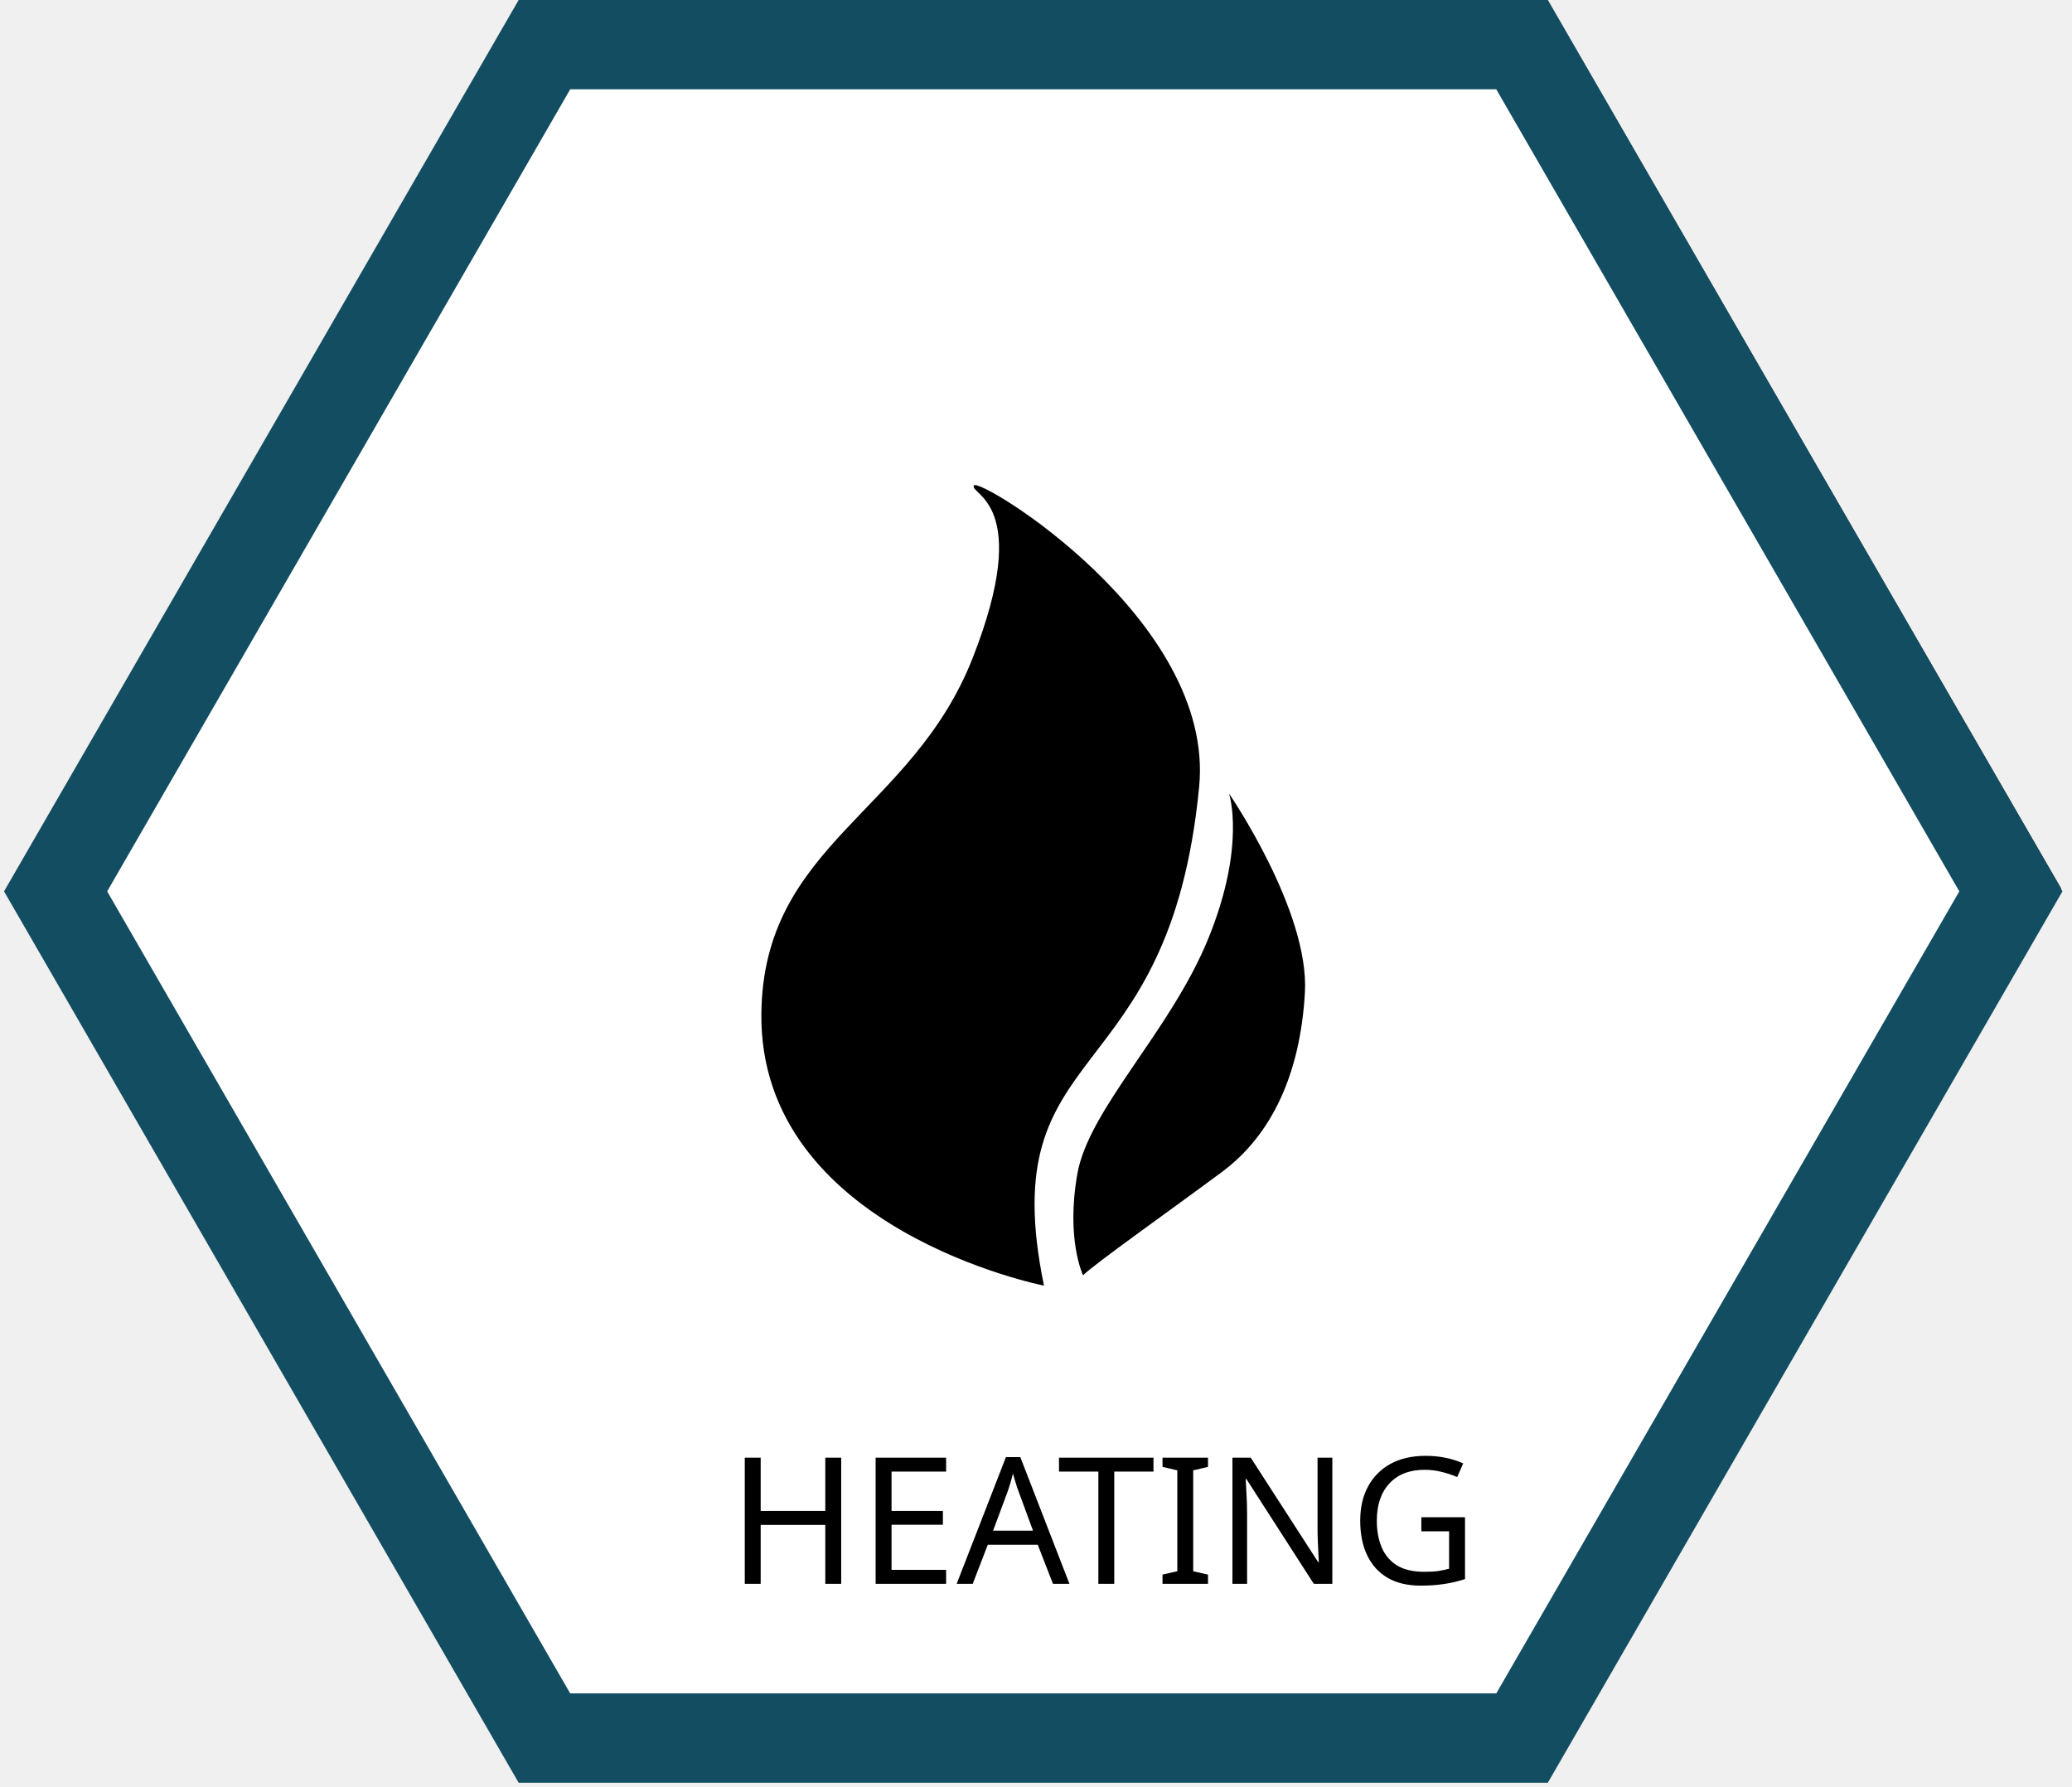
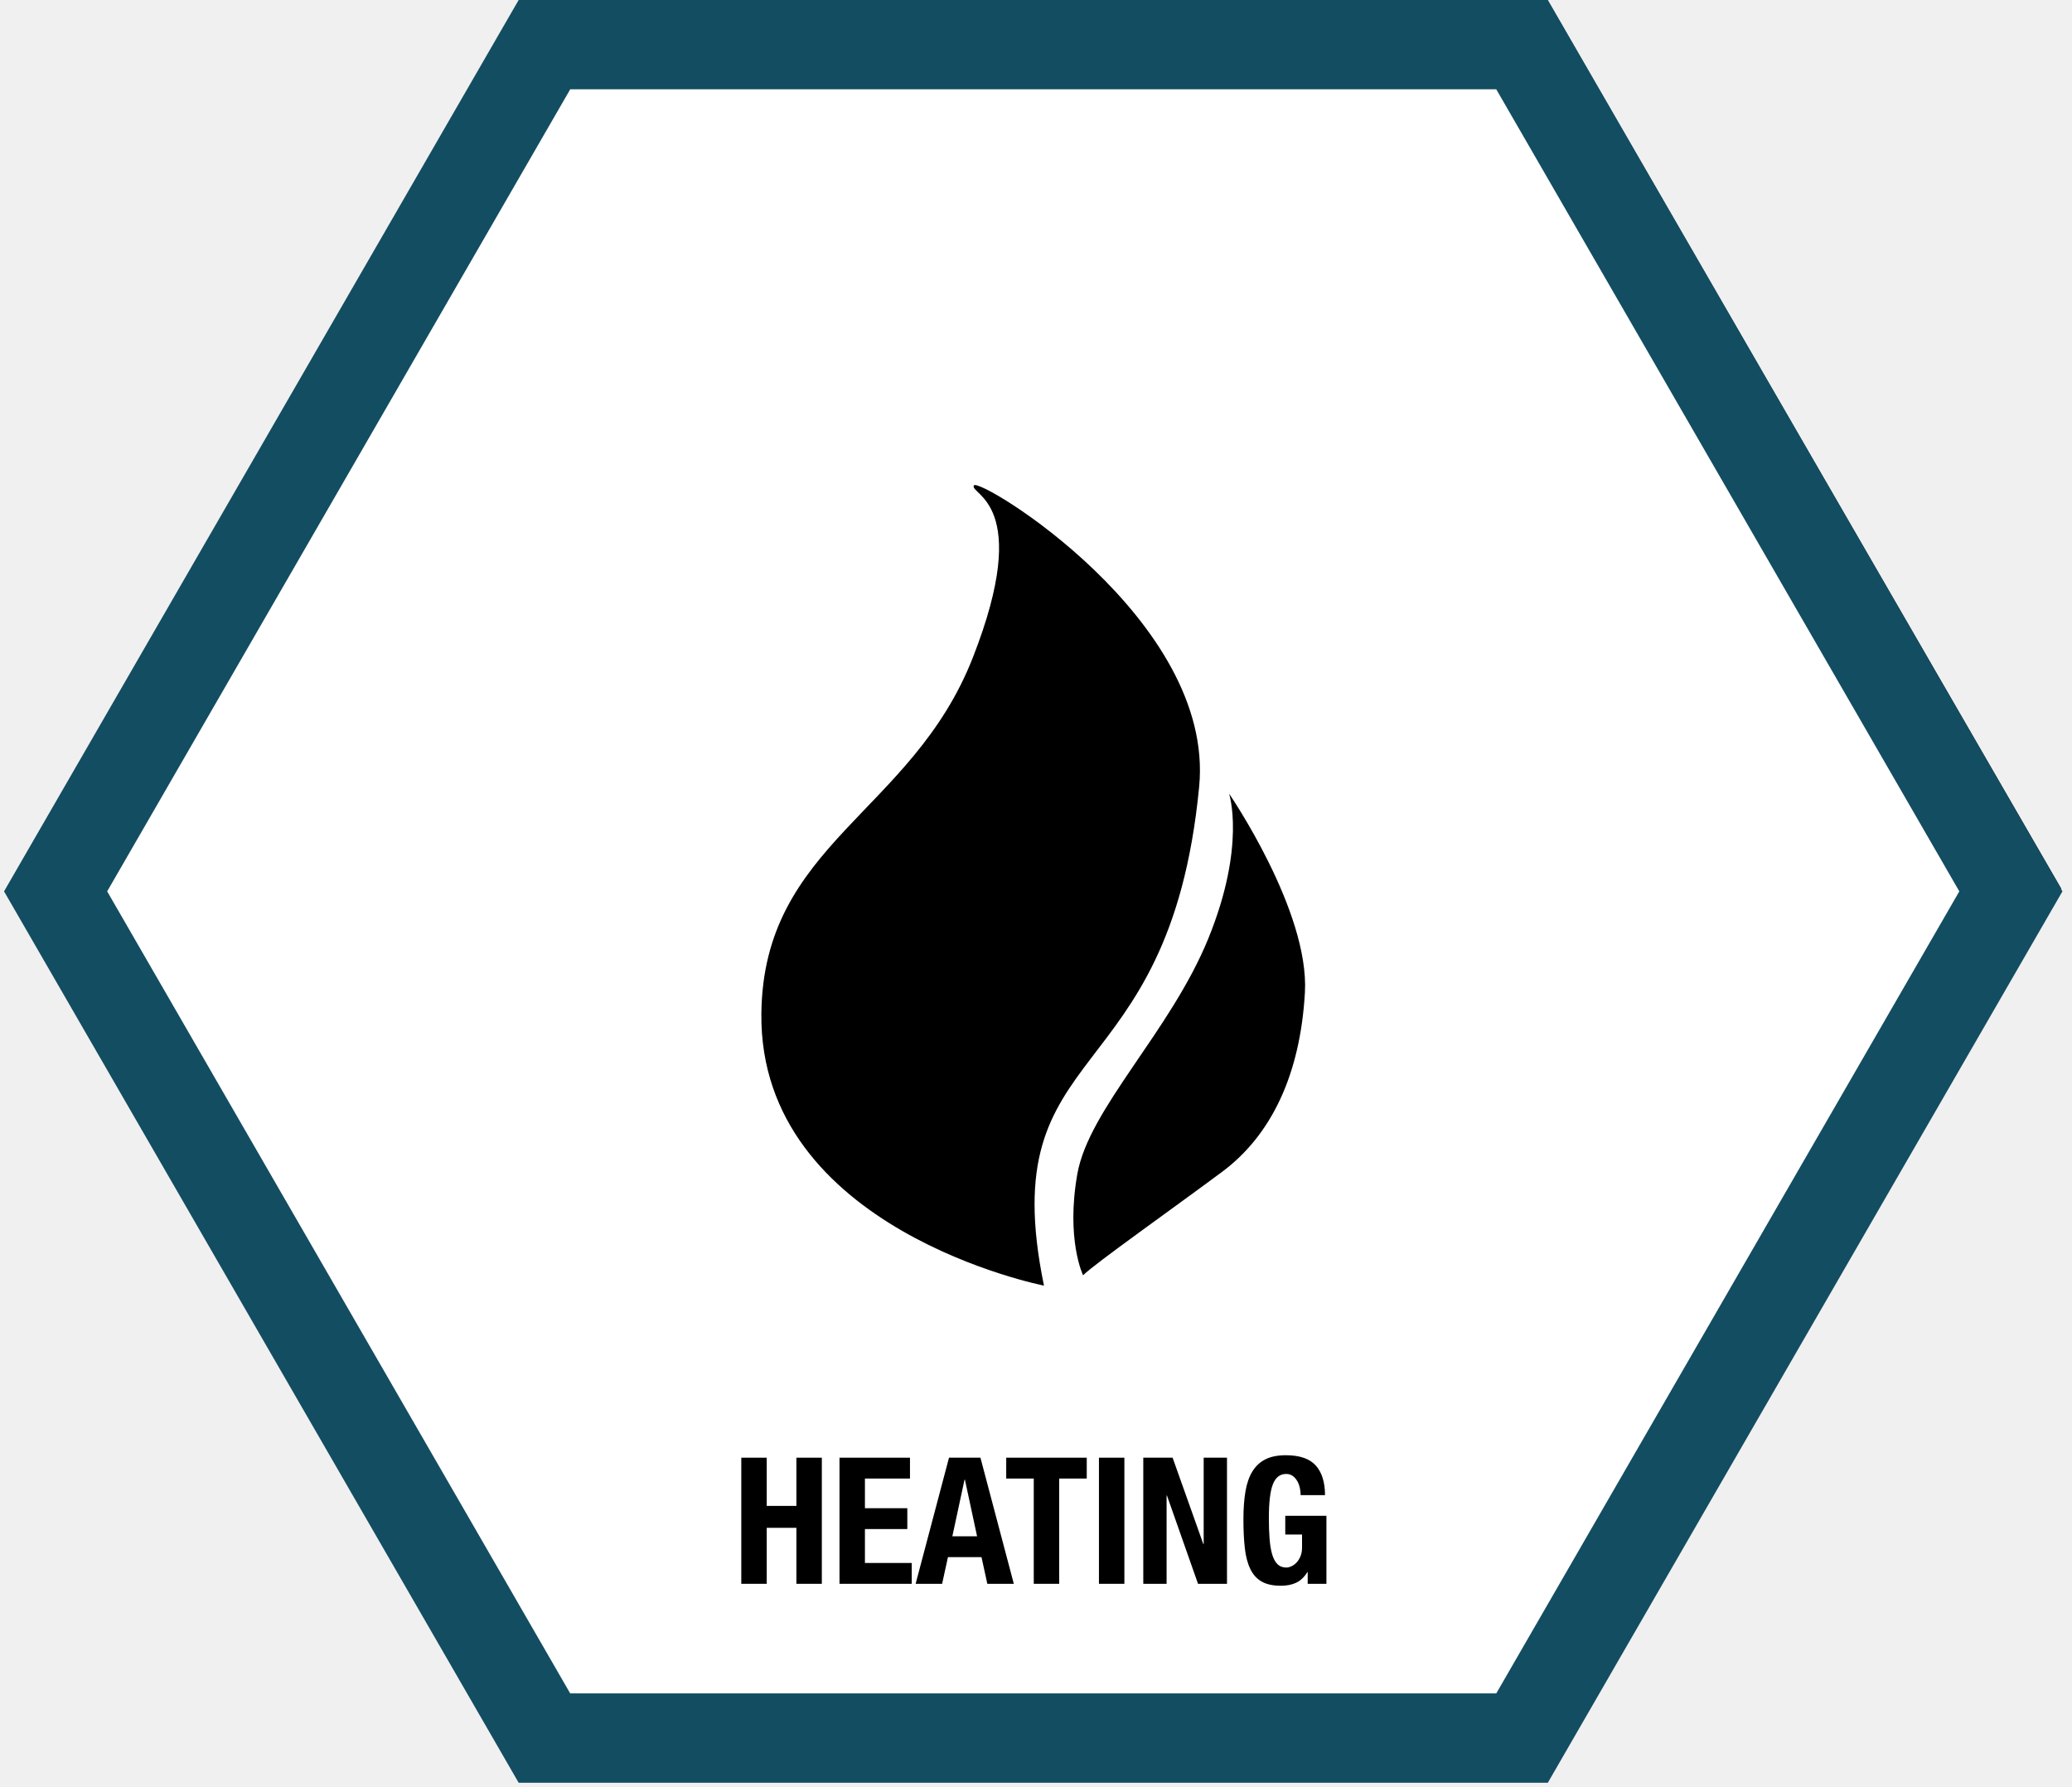
<svg xmlns="http://www.w3.org/2000/svg" version="1.1" x="0px" y="0px" width="232px" height="200px" viewBox="-0.449 0 232 200" overflow="visible" enable-background="new -0.449 0 232 200" xml:space="preserve">
  <defs>
</defs>
  <g>
    <polygon fill="#141414" points="60.667,194 6.026,99.5 60.667,5 169.935,5 224.577,99.5 169.935,194  " />
    <path fill="#092630" d="M167.05,10l51.751,89.5L167.05,189H63.551l-51.75-89.5L63.551,10H167.05 M172.82,0h-5.77H63.551h-5.77   l-2.888,4.995L3.144,94.494L0.25,99.5l2.894,5.006l51.75,89.5L57.782,199h5.77H167.05h5.77l2.888-4.994l51.751-89.5l2.895-5.006   l-2.895-5.006l-51.751-89.5L172.82,0L172.82,0z" />
  </g>
  <g display="none">
    <polygon display="inline" fill="#092630" points="60.417,194 5.775,99.5 60.417,5 169.685,5 224.327,99.5 169.685,194  " />
    <path display="inline" fill="#134D61" d="M166.8,10l51.751,89.5L166.8,189H63.301l-51.75-89.5L63.301,10H166.8 M172.57,0h-5.77   H63.301h-5.769l-2.888,4.995L2.894,94.494L0,99.5l2.894,5.006l51.75,89.5L57.532,199h5.769H166.8h5.77l2.888-4.994l51.751-89.5   l2.895-5.006l-2.895-5.006l-51.751-89.5L172.57,0L172.57,0z" />
  </g>
  <g display="none">
    <polygon display="inline" fill="#2599C1" points="60.417,194 5.775,99.5 60.417,5 169.685,5 224.327,99.5 169.685,194  " />
    <path display="inline" fill="#134D61" d="M166.8,10l51.751,89.5L166.8,189H63.301l-51.75-89.5L63.301,10H166.8 M172.57,0h-5.77   H63.301h-5.769l-2.888,4.995L2.894,94.494L0,99.5l2.894,5.006l51.75,89.5L57.532,199h5.769H166.8h5.77l2.888-4.994l51.751-89.5   l2.895-5.006l-2.895-5.006l-51.751-89.5L172.57,0L172.57,0z" />
  </g>
  <g display="none">
    <polygon display="inline" fill="#1C7391" points="60.417,194 5.775,99.5 60.417,5 169.685,5 224.327,99.5 169.685,194  " />
    <path display="inline" fill="#134D61" d="M166.8,10l51.751,89.5L166.8,189H63.301l-51.75-89.5L63.301,10H166.8 M172.57,0h-5.77   H63.301h-5.769l-2.888,4.995L2.894,94.494L0,99.5l2.894,5.006l51.75,89.5L57.532,199h5.769H166.8h5.77l2.888-4.994l51.751-89.5   l2.895-5.006l-2.895-5.006l-51.751-89.5L172.57,0L172.57,0z" />
  </g>
  <g display="none">
    <polygon display="inline" fill="#CE1D6F" points="60.417,194 5.775,99.5 60.417,5 169.685,5 224.327,99.5 169.685,194  " />
    <path display="inline" fill="#134D61" d="M166.8,10l51.751,89.5L166.8,189H63.301l-51.75-89.5L63.301,10H166.8 M172.57,0h-5.77   H63.301h-5.769l-2.888,4.995L2.894,94.494L0,99.5l2.894,5.006l51.75,89.5L57.532,199h5.769H166.8h5.77l2.888-4.994l51.751-89.5   l2.895-5.006l-2.895-5.006l-51.751-89.5L172.57,0L172.57,0z" />
  </g>
  <g display="none">
    <polygon display="inline" fill="#9B1653" points="60.417,194 5.775,99.5 60.417,5 169.685,5 224.327,99.5 169.685,194  " />
    <path display="inline" fill="#134D61" d="M166.8,10l51.751,89.5L166.8,189H63.301l-51.75-89.5L63.301,10H166.8 M172.57,0h-5.77   H63.301h-5.769l-2.888,4.995L2.894,94.494L0,99.5l2.894,5.006l51.75,89.5L57.532,199h5.769H166.8h5.77l2.888-4.994l51.751-89.5   l2.895-5.006l-2.895-5.006l-51.751-89.5L172.57,0L172.57,0z" />
  </g>
  <g display="none">
    <polygon display="inline" fill="#FFFFFF" points="60.51,194.598 5.778,99.799 60.51,5 169.974,5 224.707,99.799 169.974,194.598     " />
    <path display="inline" fill="#134D61" d="M167.087,10l51.846,89.799l-51.846,89.799H63.397L11.551,99.799L63.397,10H167.087    M172.861,0h-5.773H63.397h-5.773l-2.887,5L2.891,94.799l-2.887,5l2.887,5l51.846,89.799l2.887,5h5.773h103.69h5.773l2.887-5   l51.846-89.799l2.887-5l-2.887-5L175.748,5L172.861,0L172.861,0z" />
  </g>
  <path display="none" d="M80.092,163.207l2.017,9.967h0.04l2.037-9.967h4.212v14.12h-2.61v-11.272h-0.04l-2.512,11.272h-2.215  l-2.511-11.272h-0.04v11.272h-2.61v-14.12H80.092z" />
  <path display="none" d="M98.325,165.541h-5.043v3.322h4.746v2.334h-4.746v3.797h5.241v2.333h-8.088v-14.12h7.891V165.541z" />
  <path display="none" d="M107.837,165.541h-5.043v3.322h4.746v2.334h-4.746v3.797h5.241v2.333h-8.088v-14.12h7.891V165.541z" />
  <path display="none" d="M117.724,165.541h-3.085v11.786h-2.848v-11.786h-3.085v-2.334h9.018V165.541z" />
  <path display="none" d="M119.089,163.207h2.848v14.12h-2.848V163.207z" />
  <path display="none" d="M130.776,172.877h0.039v-9.67h2.611v14.12h-3.244l-3.48-9.888h-0.039v9.888h-2.61v-14.12h3.282  L130.776,172.877z" />
  <path display="none" d="M141.583,166.589c-0.059-0.276-0.154-0.53-0.286-0.761s-0.3-0.422-0.505-0.574  c-0.204-0.15-0.451-0.227-0.74-0.227c-0.687,0-1.181,0.382-1.484,1.146c-0.303,0.765-0.454,2.03-0.454,3.797  c0,0.844,0.026,1.608,0.079,2.294s0.148,1.269,0.287,1.75c0.138,0.481,0.336,0.851,0.593,1.107s0.59,0.386,0.999,0.386  c0.171,0,0.358-0.046,0.562-0.139c0.205-0.092,0.396-0.23,0.574-0.415s0.326-0.419,0.445-0.702c0.118-0.283,0.178-0.616,0.178-0.998  v-1.444h-1.879v-2.097h4.607v7.614h-2.096v-1.306h-0.039c-0.344,0.555-0.756,0.947-1.236,1.178c-0.482,0.23-1.059,0.346-1.73,0.346  c-0.87,0-1.579-0.152-2.126-0.455c-0.548-0.303-0.976-0.771-1.286-1.404c-0.309-0.633-0.518-1.414-0.622-2.344  c-0.106-0.929-0.158-2.007-0.158-3.232c0-1.188,0.075-2.229,0.228-3.125c0.15-0.896,0.412-1.645,0.781-2.244  s0.856-1.051,1.463-1.355c0.606-0.303,1.365-0.454,2.274-0.454c1.556,0,2.676,0.386,3.362,1.157  c0.685,0.771,1.027,1.875,1.027,3.312h-2.729C141.672,167.137,141.643,166.865,141.583,166.589z" />
  <path display="none" d="M148.692,173.332c0,0.33,0.027,0.631,0.08,0.9s0.15,0.498,0.297,0.682c0.145,0.186,0.338,0.33,0.582,0.436  s0.551,0.158,0.92,0.158c0.436,0,0.828-0.142,1.177-0.426c0.349-0.283,0.524-0.721,0.524-1.314c0-0.316-0.043-0.59-0.129-0.82  s-0.227-0.438-0.425-0.623s-0.458-0.354-0.781-0.504c-0.323-0.152-0.722-0.307-1.196-0.465c-0.633-0.211-1.18-0.441-1.642-0.693  c-0.462-0.25-0.847-0.543-1.157-0.879c-0.31-0.336-0.537-0.725-0.682-1.167c-0.146-0.442-0.218-0.952-0.218-1.532  c0-1.398,0.389-2.439,1.167-3.125c0.777-0.686,1.846-1.028,3.203-1.028c0.633,0,1.217,0.069,1.75,0.208  c0.534,0.139,0.996,0.362,1.385,0.672c0.389,0.311,0.691,0.705,0.91,1.187c0.217,0.481,0.326,1.058,0.326,1.73v0.396h-2.729  c0-0.672-0.118-1.189-0.356-1.553c-0.236-0.362-0.633-0.543-1.186-0.543c-0.316,0-0.58,0.046-0.791,0.138  c-0.211,0.093-0.379,0.215-0.505,0.366s-0.211,0.326-0.257,0.523c-0.047,0.198-0.069,0.402-0.069,0.613  c0,0.436,0.093,0.801,0.276,1.098c0.186,0.297,0.58,0.57,1.188,0.82l2.195,0.949c0.539,0.238,0.981,0.484,1.324,0.742  c0.343,0.257,0.616,0.533,0.82,0.83c0.205,0.297,0.347,0.623,0.426,0.979c0.079,0.356,0.119,0.752,0.119,1.188  c0,1.49-0.433,2.574-1.296,3.253c-0.864,0.679-2.066,1.019-3.608,1.019c-1.609,0-2.76-0.35-3.451-1.049  c-0.692-0.698-1.039-1.7-1.039-3.006v-0.573h2.848V173.332z" />
  <path display="none" d="M171.85,98.635c0.472,1.629-0.461,3.332-2.09,3.805l-17.985,5.23c-1.626,0.474-3.33-0.462-3.803-2.09  l-7.305-25.109c-0.473-1.628,0.461-3.33,2.09-3.805l17.983-5.23c1.628-0.473,3.332,0.462,3.804,2.09L171.85,98.635z" />
  <path display="none" d="M139.245,81.011c0,0-2.367,0.552-4.681,0.606c-2.312,0.055-6.113-0.369-7.008-0.786  c-0.896-0.418-1.471-0.686-2.179-1.017c-3.519-1.641-6.446-3.006-6.446-3.006c-0.098-0.047-0.199-0.069-0.301-0.107  c-0.023-0.008-0.047-0.012-0.068-0.021c-0.363-0.143-0.75-0.24-1.158-0.277l-8.557-0.762c-1.016-0.092-1.98,0.186-2.761,0.725  c-0.017,0.01-0.042,0.029-0.077,0.057c-0.189,0.138-0.369,0.287-0.534,0.455c-2.132,1.854-8.935,8.021-8.935,8.021  c0.182,0.182,0.453,0.402,0.803,0.629c0.227,0.145,0.487,0.289,0.778,0.426c0.255,0.119,0.53,0.23,0.83,0.328  c0.128,0.041,0.258,0.084,0.394,0.119c1.576,0.414,3.924,0.457,6.57-1.363c0.248-0.17,1.682-1.166,2.118-1.485  c0.696-0.509,1.95-0.985,3.827-0.846c1.879,0.142,4.852,0.981,4.852,0.981l28.369,17.404L139.245,81.011z" />
  <path display="none" d="M108.126,110.75c0.479-1.614,2.174-2.534,3.785-2.055l0,0c1.613,0.477,2.533,2.174,2.054,3.788l-1.985,6.578  c-0.478,1.61-2.174,2.532-3.785,2.054l0,0c-1.613-0.479-2.533-2.173-2.054-3.787L108.126,110.75z" />
  <path display="none" d="M101.445,106.342c0.479-1.614,2.172-2.533,3.785-2.054l0,0c1.614,0.478,2.533,2.173,2.055,3.785  l-2.381,7.735c-0.479,1.613-2.172,2.533-3.785,2.055l0,0c-1.612-0.48-2.532-2.174-2.055-3.787L101.445,106.342z" />
  <path display="none" d="M93.691,105.58c0.479-1.613,2.174-2.533,3.785-2.055l0,0c1.613,0.478,2.533,2.174,2.055,3.787l-1.558,5.058  c-0.479,1.612-2.173,2.532-3.786,2.055l0,0c-1.613-0.478-2.532-2.175-2.055-3.786L93.691,105.58z" />
  <path display="none" d="M86.298,103.633c0.479-1.614,2.174-2.533,3.787-2.054l0,0c1.613,0.478,2.533,2.173,2.054,3.785l-0.485,1.545  c-0.479,1.612-2.174,2.532-3.786,2.054l0,0c-1.612-0.477-2.532-2.172-2.054-3.785L86.298,103.633z" />
  <path display="none" d="M79.298,106.432c-0.596,1.588-2.364,2.392-3.951,1.801l-17.54-6.569c-1.588-0.596-2.393-2.364-1.797-3.952  l9.171-24.49c0.595-1.588,2.363-2.391,3.951-1.798l17.539,6.569c1.588,0.594,2.393,2.363,1.797,3.951L79.298,106.432z" />
  <path display="none" d="M122.693,116.102l-3.727-2.289c-0.004-0.002-0.006-0.002-0.011-0.004l-3.337-2.048  c-0.012,0.388-0.07,0.774-0.181,1.155l-1.497,4.959l5.564,3.416c1.432,0.881,3.311,0.432,4.189-1.002  S124.126,116.982,122.693,116.102z" />
  <path display="none" d="M143.291,101.771l-16.544-10.154c-0.064-0.04-0.13-0.074-0.198-0.107l-10.459-6.432  c-0.818-0.215-2.994-0.738-4.344-0.84c-0.097-0.008-0.191-0.013-0.282-0.016c-1.499-0.057-2.267,0.379-2.525,0.568  c-0.459,0.336-1.929,1.356-2.155,1.513c-1.907,1.311-3.908,1.937-5.946,1.86c-0.634-0.024-1.265-0.117-1.88-0.279  c-0.129-0.033-0.255-0.072-0.381-0.111l-0.083-0.027c-0.358-0.115-0.698-0.249-1.025-0.403c-0.333-0.155-0.653-0.331-0.954-0.522  c-0.418-0.271-0.784-0.56-1.062-0.84l-1.133-1.14l1.189-1.079c0.166-0.15,2.549-2.312,4.9-4.428  c-0.998,0.072-1.953,0.178-2.717,0.329c-2.955,0.583-7.712,2.804-7.712,2.804l-7.335,19.641c0,0,1.653,2.773,1.693,2.633  l0.494-1.568c0.588-1.982,2.464-3.33,4.553-3.25c0.383,0.013,0.766,0.075,1.134,0.186c1.174,0.348,2.142,1.132,2.725,2.205  c0.126,0.234,0.228,0.475,0.311,0.721c0.86-0.77,2.005-1.211,3.224-1.166c0.383,0.014,0.765,0.076,1.135,0.186  c1.172,0.349,2.14,1.133,2.725,2.207c0.029,0.059,0.055,0.117,0.083,0.174c0.88-1.158,2.288-1.861,3.813-1.806  c0.383,0.014,0.764,0.077,1.134,0.187c1.173,0.348,2.14,1.132,2.724,2.205c0.426,0.787,0.607,1.66,0.54,2.531  c0.687-0.358,1.468-0.547,2.285-0.516c0.382,0.014,0.763,0.076,1.133,0.187c1.173,0.347,2.14,1.13,2.724,2.206  c0.072,0.129,0.133,0.261,0.189,0.393c0.111,0.014,0.217,0.046,0.319,0.107l4.182,2.566c0.005,0.003,0.007,0.006,0.009,0.008  l7.315,4.492c1.433,0.878,3.308,0.43,4.187-1.003c0.882-1.433,0.433-3.308-1-4.189l-8.193-5.03h0.001l-2.778-1.706  c-0.362-0.224-0.477-0.698-0.254-1.062c0.221-0.36,0.697-0.475,1.061-0.254l4.191,2.573c0.01,0.007,0.018,0.016,0.025,0.021  l9.382,5.76c1.433,0.881,3.308,0.43,4.187-1.002c0.881-1.434,0.434-3.309-1.001-4.188l-10.125-6.216c-0.001,0-0.003,0-0.003-0.003  l-4.442-2.727c-0.386-0.236-0.505-0.739-0.269-1.125c0.236-0.385,0.74-0.505,1.125-0.268l4.057,2.488l0,0l12.867,7.9  c1.433,0.88,3.309,0.432,4.188-1.002C145.171,104.528,144.722,102.652,143.291,101.771z" />
  <g display="none">
    <polygon display="inline" fill="#FFFFFF" points="60.51,194.598 5.778,99.799 60.51,5 169.974,5 224.707,99.799 169.974,194.598     " />
    <path display="inline" fill="#134D61" d="M167.087,10l51.846,89.799l-51.846,89.799H63.397L11.551,99.799L63.397,10H167.087    M172.861,0h-5.773H63.397h-5.773l-2.887,5L2.891,94.799l-2.887,5l2.887,5l51.846,89.799l2.887,5h5.773h103.69h5.773l2.887-5   l51.846-89.799l2.887-5l-2.887-5L175.748,5L172.861,0L172.861,0z" />
  </g>
  <path display="none" d="M92.798,165.541h-5.043v3.322h4.746v2.334h-4.746v3.797h5.241v2.333h-8.088v-14.12h7.891V165.541z" />
  <path display="none" d="M101.143,172.877h0.04v-9.67h2.61v14.12h-3.243l-3.48-9.888h-0.04v9.888h-2.61v-14.12h3.283L101.143,172.877  z" />
  <path display="none" d="M113.661,165.541h-5.043v3.322h4.746v2.334h-4.746v3.797h5.241v2.333h-8.088v-14.12h7.891V165.541z" />
  <path display="none" d="M120.542,163.207c1.187,0,2.109,0.301,2.769,0.9s0.989,1.513,0.989,2.738c0,0.949-0.191,1.725-0.573,2.324  c-0.383,0.6-0.976,0.985-1.78,1.156v0.04c0.712,0.105,1.232,0.336,1.562,0.692c0.33,0.355,0.534,0.93,0.613,1.721  c0.026,0.264,0.046,0.551,0.059,0.859c0.013,0.311,0.026,0.656,0.04,1.039c0.026,0.751,0.066,1.324,0.119,1.72  c0.079,0.396,0.25,0.666,0.514,0.812v0.118h-3.085c-0.145-0.198-0.237-0.425-0.277-0.683c-0.04-0.257-0.066-0.523-0.079-0.801  l-0.079-2.709c-0.026-0.554-0.165-0.988-0.415-1.305c-0.251-0.316-0.672-0.475-1.266-0.475h-1.523v5.972h-2.848v-14.12H120.542z   M119.316,169.377c0.686,0,1.213-0.16,1.582-0.484c0.369-0.322,0.554-0.866,0.554-1.631c0-1.306-0.659-1.958-1.978-1.958h-1.345  v4.073H119.316z" />
  <path display="none" d="M132.457,166.589c-0.06-0.276-0.155-0.53-0.286-0.761c-0.133-0.23-0.301-0.422-0.505-0.574  c-0.204-0.15-0.452-0.227-0.741-0.227c-0.686,0-1.18,0.382-1.483,1.146s-0.454,2.03-0.454,3.797c0,0.844,0.025,1.608,0.078,2.294  s0.148,1.269,0.287,1.75s0.336,0.851,0.594,1.107c0.256,0.257,0.59,0.386,0.998,0.386c0.172,0,0.359-0.046,0.563-0.139  c0.204-0.092,0.396-0.23,0.573-0.415s0.326-0.419,0.445-0.702s0.178-0.616,0.178-0.998v-1.444h-1.879v-2.097h4.608v7.614h-2.097  v-1.306h-0.039c-0.344,0.555-0.755,0.947-1.236,1.178s-1.058,0.346-1.73,0.346c-0.869,0-1.578-0.152-2.125-0.455  c-0.548-0.303-0.977-0.771-1.286-1.404s-0.518-1.414-0.622-2.344c-0.106-0.929-0.158-2.007-0.158-3.232  c0-1.188,0.075-2.229,0.227-3.125s0.412-1.645,0.781-2.244s0.857-1.051,1.463-1.355c0.607-0.303,1.365-0.454,2.275-0.454  c1.555,0,2.676,0.386,3.361,1.157s1.028,1.875,1.028,3.312h-2.729C132.545,167.137,132.516,166.865,132.457,166.589z" />
  <path display="none" d="M141.405,168.666h0.04l1.978-5.459h3.085l-3.659,8.562v5.558H140v-5.558l-3.658-8.562h3.204L141.405,168.666  z" />
  <path display="none" fill="#141414" d="M131.333,123.549c-5.181,3.627-11.255,5.551-17.573,5.551h-0.428  c-0.848-0.021-1.692-0.051-2.522-0.135l-1.022-0.127c-0.652-0.092-1.3-0.176-1.943-0.297c-0.361-0.078-0.715-0.156-1.161-0.271  c-0.62-0.145-1.243-0.283-1.853-0.467l-0.871-0.291c-0.699-0.242-1.403-0.479-2.092-0.768l-0.445-0.203  c-0.795-0.34-1.584-0.723-2.443-1.18c-2.572-1.414-4.93-3.168-7.102-5.355c-0.637-0.643-1.252-1.318-1.834-2.014l-0.357-0.467  c-4.052-5.061-6.354-11.064-6.699-17.447h9.981l-16.86-25.294l-16.861,25.294h10.061c0.319,8.408,3.008,16.477,7.784,23.398  l0.212,0.363c0.394,0.561,0.819,1.092,1.244,1.619l1.002,1.285c0.812,0.975,1.668,1.9,2.552,2.801l0.245,0.264  c2.95,2.951,6.31,5.463,9.973,7.467l0.307,0.178c1.055,0.566,2.133,1.082,3.243,1.57l0.81,0.367  c0.941,0.379,1.908,0.723,2.912,1.059c0.443,0.158,0.887,0.311,1.333,0.434c0.848,0.262,1.716,0.465,2.608,0.688l0.531,0.121  c0.393,0.088,0.786,0.176,1.424,0.312c0.165,0.047,0.331,0.084,0.493,0.115c0.68,0.115,1.358,0.199,2.041,0.27l1.323,0.182  c1.48,0.133,2.957,0.238,4.432,0.238c9.092,0,17.873-2.791,25.4-8.057c1.494-1.049,2.492-2.619,2.806-4.416  c0.322-1.795-0.085-3.607-1.126-5.098C138.772,122.26,134.319,121.463,131.333,123.549z" />
  <path display="none" fill="#141414" d="M158.081,96.658c-0.322-8.387-2.998-16.451-7.757-23.357l-0.233-0.407  c-0.563-0.8-1.167-1.559-1.941-2.506l-0.235-0.303c-4.501-5.46-10.081-9.66-16.586-12.459l-0.532-0.239  c-1.016-0.426-2.066-0.8-3.406-1.235l-0.855-0.28c-0.919-0.282-1.847-0.511-2.801-0.726l-0.475-0.114  c-0.357-0.085-0.715-0.169-1.359-0.306l-0.485-0.115c-0.476-0.08-0.95-0.133-1.421-0.184l-1.137-0.133  c-0.33-0.053-0.656-0.096-1.002-0.127c-1.178-0.113-2.351-0.164-3.715-0.19l-0.553-0.008c-9.113,0.008-17.892,2.775-25.362,8.014  c-1.494,1.049-2.495,2.614-2.814,4.416c-0.316,1.796,0.085,3.616,1.131,5.102c2.083,2.98,6.534,3.784,9.524,1.685  c5.18-3.625,11.247-5.549,17.85-5.549c0.006,0,0.009,0,0.009,0c0.909,0.008,1.813,0.054,2.688,0.134l0.834,0.114  c0.729,0.08,1.455,0.184,2.155,0.326l0.951,0.214c0.7,0.156,1.395,0.325,2.074,0.527l0.652,0.218  c0.783,0.264,1.551,0.533,2.532,0.952c4.478,1.93,8.489,4.935,11.652,8.764c4.139,5.044,6.566,11.298,6.938,17.773h-9.983  l16.866,25.285l16.855-25.285H158.081z" />
  <g>
    <polygon fill="#FFFFFF" points="60.51,194.598 5.778,99.799 60.51,5 169.974,5 224.707,99.799 169.974,194.598  " />
    <path fill="#134D61" d="M167.087,10l51.846,89.799l-51.846,89.799H63.397L11.551,99.799L63.397,10H167.087 M172.861,0h-5.773   H63.397h-5.773l-2.887,5L2.891,94.799l-2.887,5l2.887,5l51.846,89.799l2.887,5h5.773h103.69h5.773l2.887-5l51.846-89.799l2.887-5   l-2.887-5L175.748,5L172.861,0L172.861,0z" />
  </g>
-   <text transform="matrix(1 0 0 1 81.021 177.3271)" font-family="'HelveticaNeue-CondensedBold'" font-size="19.775">HEATING</text>
+   <path d="M85.401,163.207v5.398h3.322v-5.398h2.848v14.12h-2.848v-6.269h-3.322v6.269h-2.848v-14.12H85.401z" />
+   <path d="M101.439,165.541h-5.043v3.322h4.746v2.334h-4.746v3.797h5.241v2.333h-8.088v-14.12h7.891V165.541z" />
+   <path d="M109.33,163.207l3.737,14.12h-2.966l-0.652-2.986h-3.757l-0.653,2.986h-2.966l3.738-14.12H109.33z M108.954,172.008  l-1.364-6.348h-0.04l-1.365,6.348H108.954z" />
+   <path d="M121.234,165.541h-3.085v11.786h-2.848v-11.786h-3.085v-2.334h9.018V165.541z" />
+   <path d="M122.599,163.207h2.848v14.12h-2.848V163.207z" />
+   <path d="M134.286,172.877h0.04v-9.67h2.61v14.12h-3.243l-3.48-9.888h-0.04v9.888h-2.609v-14.12h3.282L134.286,172.877z" />
+   <path d="M145.093,166.589c-0.06-0.276-0.155-0.53-0.286-0.761c-0.133-0.23-0.301-0.422-0.505-0.574  c-0.204-0.15-0.452-0.227-0.741-0.227c-0.686,0-1.18,0.382-1.483,1.146s-0.454,2.03-0.454,3.797c0,0.844,0.025,1.608,0.078,2.294  s0.148,1.269,0.287,1.75s0.336,0.851,0.594,1.107c0.256,0.257,0.59,0.386,0.998,0.386c0.172,0,0.359-0.046,0.563-0.139  c0.204-0.092,0.396-0.23,0.573-0.415s0.326-0.419,0.445-0.702s0.178-0.616,0.178-0.998v-1.444h-1.879v-2.097h4.608v7.614h-2.097  v-1.306h-0.039c-0.344,0.555-0.755,0.947-1.236,1.178s-1.058,0.346-1.73,0.346c-0.869,0-1.578-0.152-2.125-0.455  c-0.548-0.303-0.977-0.771-1.286-1.404s-0.518-1.414-0.622-2.344c-0.106-0.929-0.158-2.007-0.158-3.232  c0-1.188,0.075-2.229,0.227-3.125s0.412-1.645,0.781-2.244s0.857-1.051,1.463-1.355c0.607-0.303,1.365-0.454,2.275-0.454  c1.555,0,2.676,0.386,3.361,1.157s1.028,1.875,1.028,3.312h-2.729C145.182,167.137,145.153,166.865,145.093,166.589z" />
  <path d="M116.444,143.941c0,0-31.9-6.254-31.643-30.452c0.203-19.007,16.84-22.45,23.662-39.827  c6.822-17.376-0.386-18.277,0.129-19.307s27.029,15.019,25.228,33.724C130.475,122.832,110.652,115.817,116.444,143.941z" />
  <path d="M120.821,142.783c0,0-1.932-3.99-0.645-11.326c1.287-7.338,10.425-15.961,14.673-26.387  c4.248-10.427,2.318-16.219,2.318-16.219s9.01,13.129,8.494,22.268s-3.732,15.961-9.268,20.08S122.108,141.496,120.821,142.783z" />
</svg>
